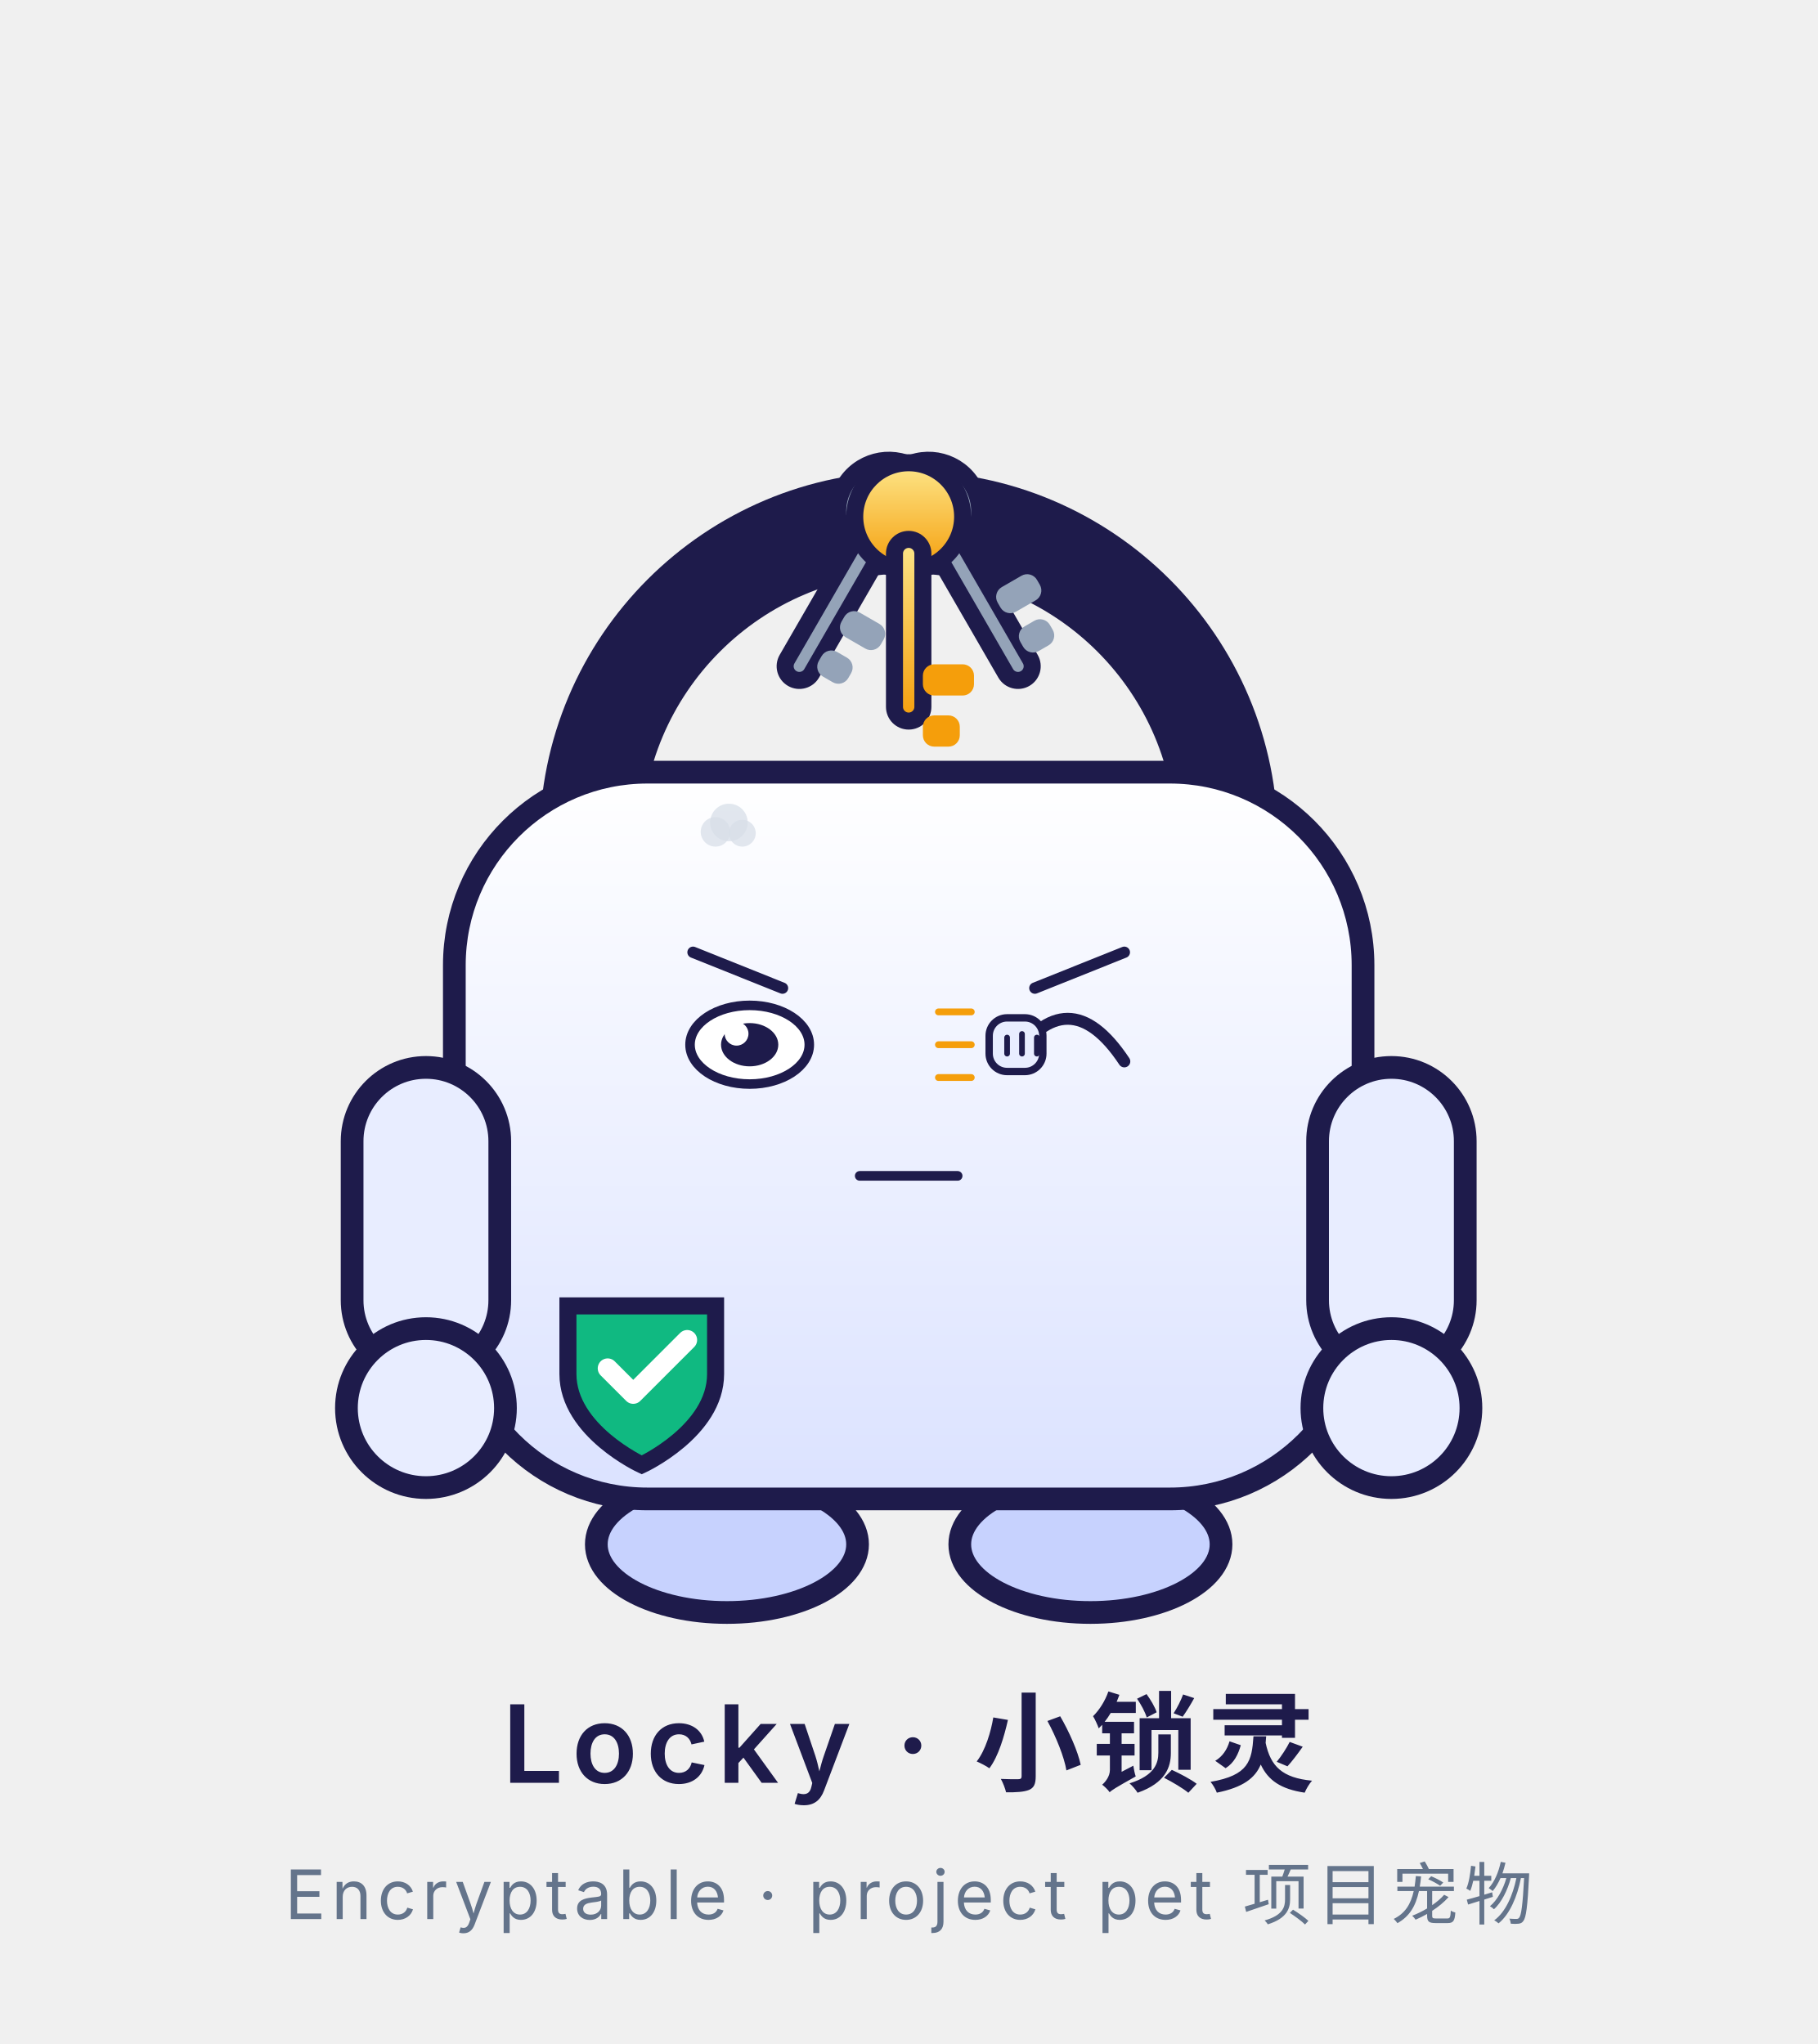
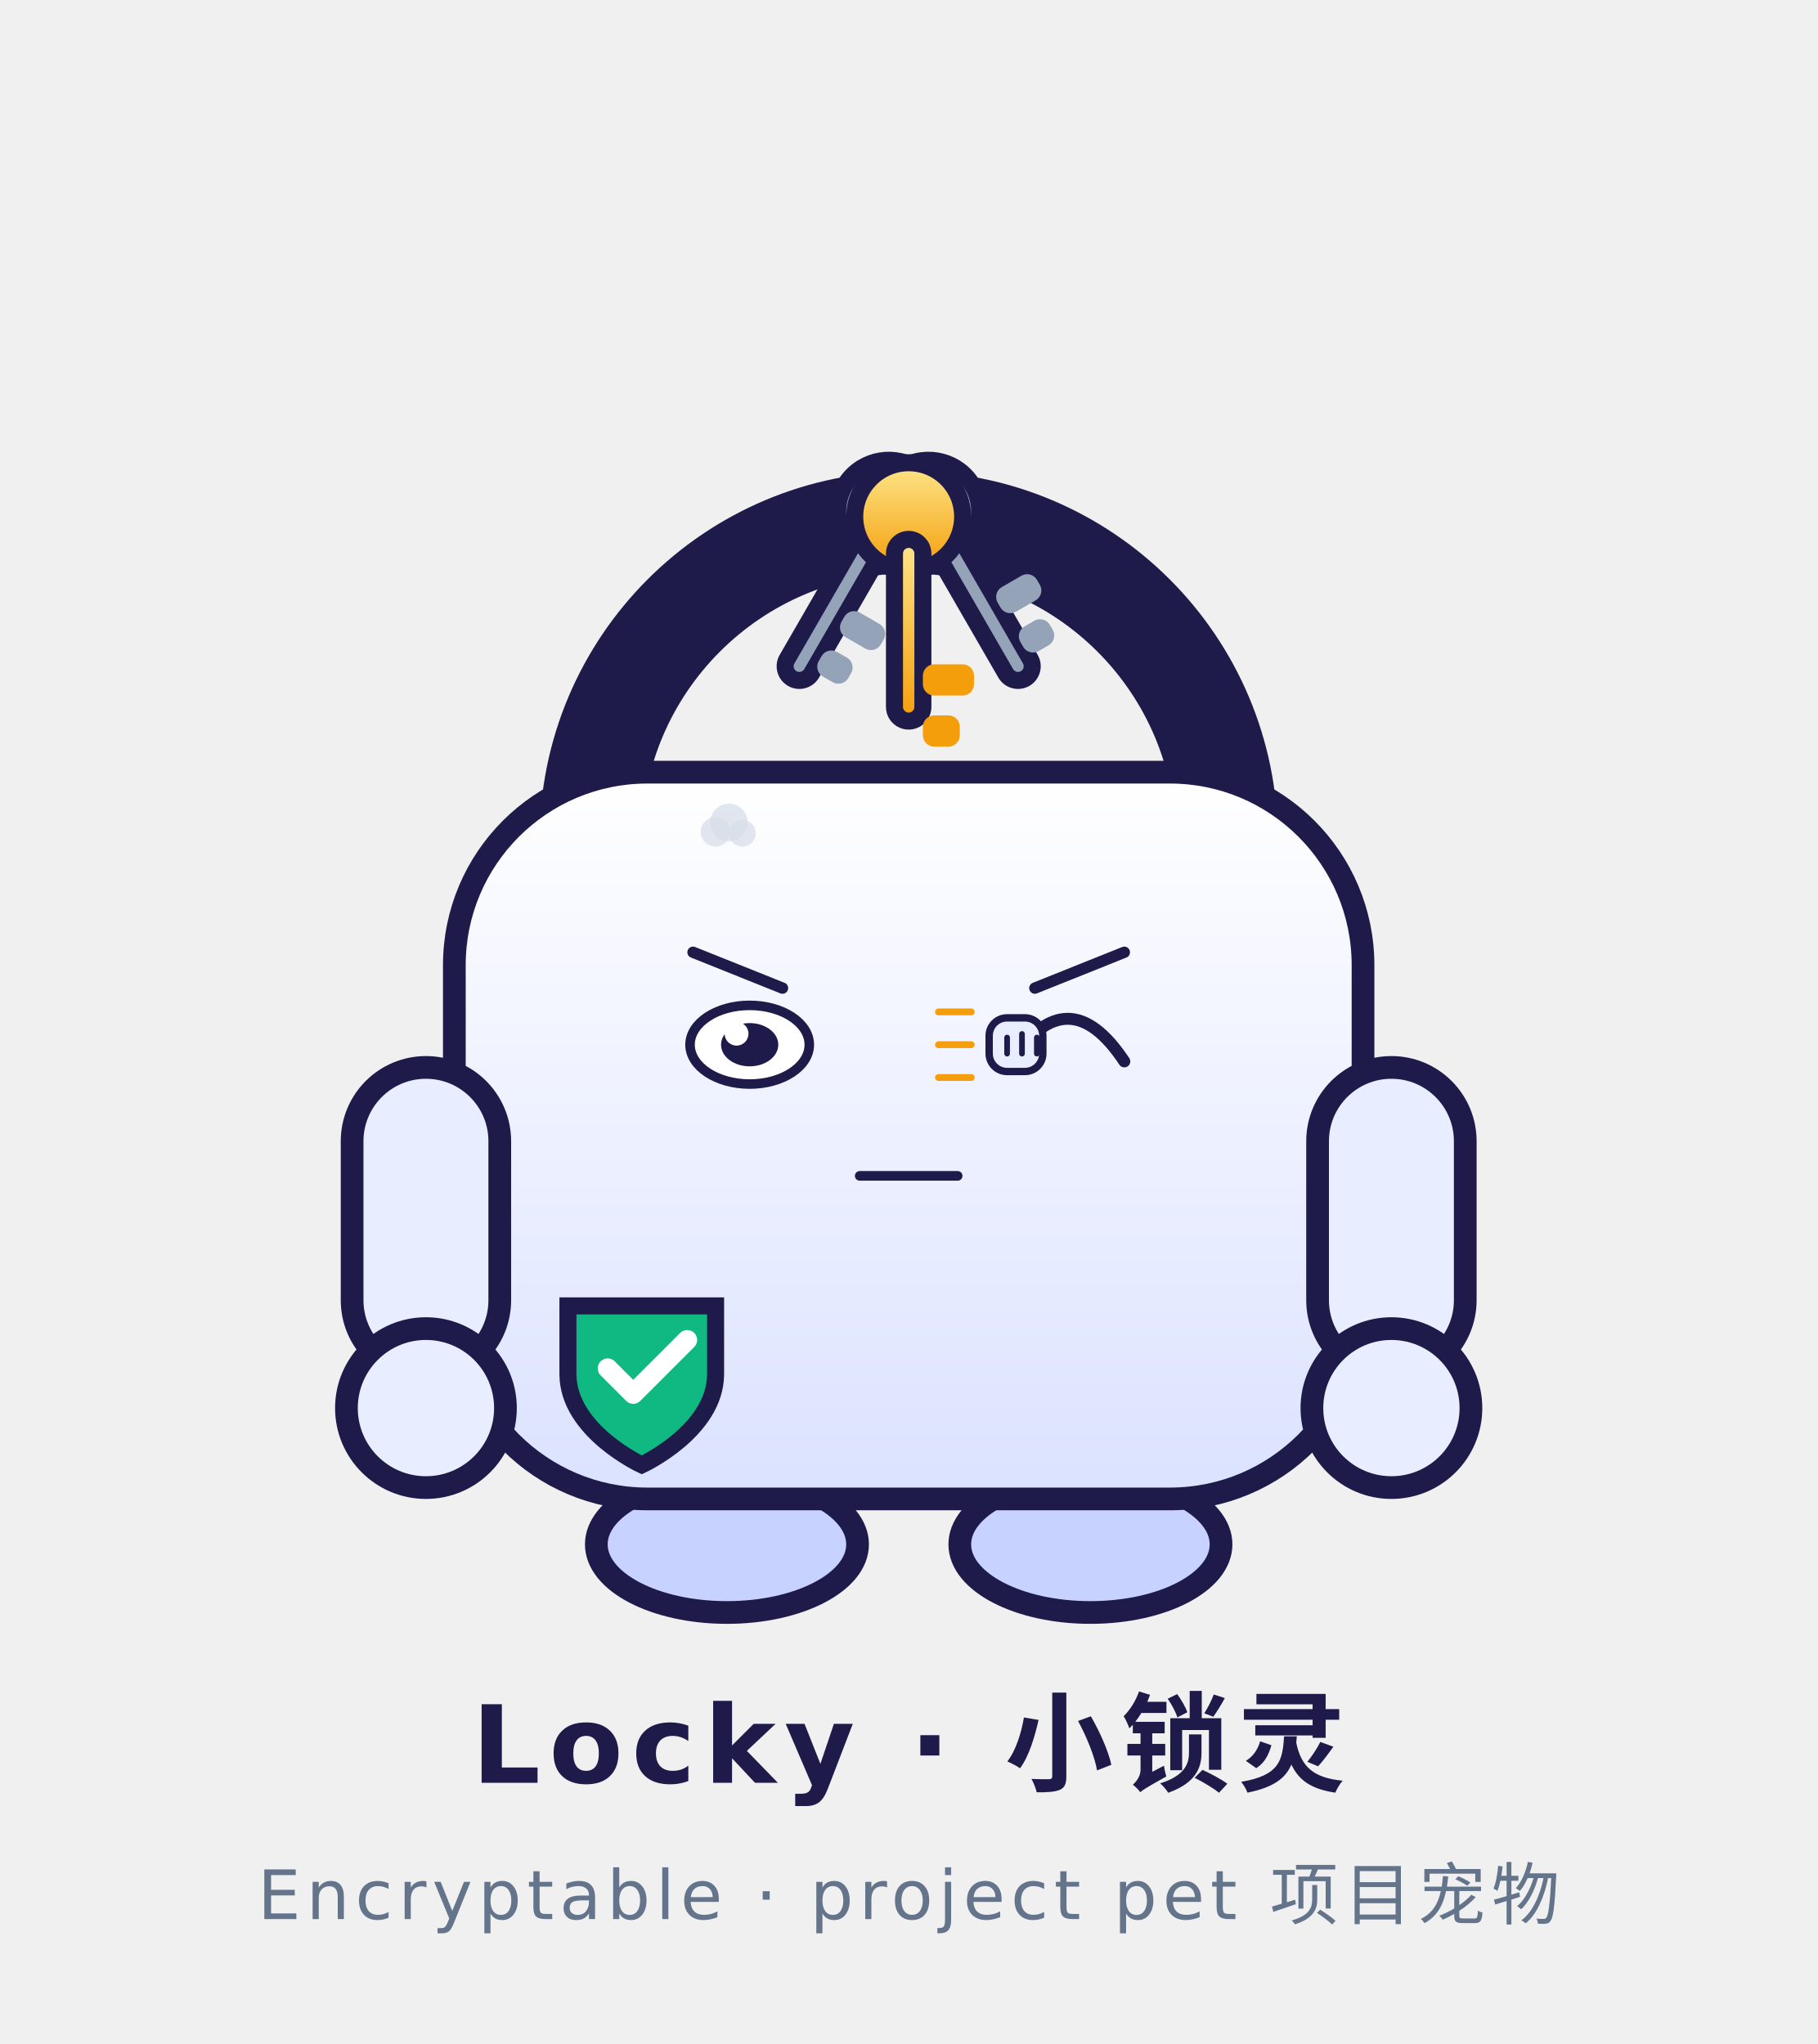
<svg xmlns="http://www.w3.org/2000/svg" viewBox="0 0 320 360" width="320" height="360" role="img" aria-label="Locky · 敲打 Knocking">
  <style>
.ex-motion { animation: ex-tap 0.55s ease-in-out infinite; transform-box: fill-box; transform-origin: 50% 50%; }
.ex-anim-tear { animation: ex-tear 1.8s ease-in infinite; transform-box: fill-box; transform-origin: center; }
.ex-anim-sweat { animation: ex-tear 1.5s ease-in infinite; transform-box: fill-box; transform-origin: center; }
.ex-anim-heart { animation: ex-heart 2.2s ease-out infinite; transform-box: fill-box; transform-origin: center; }
.ex-anim-spark { animation: ex-spark 1.9s ease-in-out infinite; transform-box: fill-box; transform-origin: center; }
.ex-anim-rain { animation: ex-rain 1.4s linear infinite; transform-box: fill-box; transform-origin: center; }
.ex-anim-confetti { animation: ex-confetti 2.4s linear infinite; transform-box: fill-box; transform-origin: center; }
.ex-anim-pulse { animation: ex-pulse 1.6s ease-in-out infinite; transform-box: fill-box; transform-origin: center; }
.ex-anim-knock { animation: ex-knock 0.55s ease-in-out infinite; transform-box: fill-box; transform-origin: center; }
.ex-anim-knockline { animation: ex-knockline 0.55s ease-out infinite; transform-box: fill-box; transform-origin: center; }
.ex-anim-palm { animation: ex-palm 0.9s ease-in-out infinite; transform-box: fill-box; transform-origin: center; }
.ex-anim-steam { animation: ex-steam 1.8s ease-out infinite; transform-box: fill-box; transform-origin: center; }
.ex-anim-shock { animation: ex-shock 0.5s ease-in-out infinite; transform-box: fill-box; transform-origin: center; }
.ex-anim-please { animation: ex-please 1.4s ease-in-out infinite; transform-box: fill-box; transform-origin: center; }
.ex-anim-drift { animation: ex-drift 4.5s ease-in-out infinite; transform-box: fill-box; transform-origin: center; }
@keyframes ex-tap { 0%,100% { transform: translateY(0); } 25% { transform: translateY(1.85px); } 32% { transform: translateY(0); } }
@keyframes ex-tear { 0% { transform: translateY(0); opacity: 0; } 18% { opacity: 1; } 100% { transform: translateY(11.55px); opacity: 0; } }
@keyframes ex-heart { 0% { transform: translateY(0) scale(.65); opacity: 0; } 20% { opacity: 1; } 100% { transform: translateY(-18.9px) scale(1.15); opacity: 0; } }
@keyframes ex-spark { 0%,100% { transform: scale(.6) rotate(0deg); opacity: .3; } 50% { transform: scale(1.15) rotate(25deg); opacity: 1; } }
@keyframes ex-rain { 0% { transform: translateY(0); opacity: 0; } 20% { opacity: 1; } 100% { transform: translateY(12.6px); opacity: 0; } }
@keyframes ex-confetti { 0% { transform: translateY(-4px) rotate(0deg); opacity: 1; } 100% { transform: translateY(16.8px) rotate(200deg); opacity: 0; } }
@keyframes ex-pulse { 0%,100% { transform: scale(1); opacity: .35; } 50% { transform: scale(1.18); opacity: .7; } }
@keyframes ex-knock { 0%,100% { transform: translateX(4.73px); } 35% { transform: translateX(0); } }
@keyframes ex-knockline { 0%,100% { transform: scaleX(.6); opacity: .35; } 35% { transform: scaleX(1); opacity: 1; } }
@keyframes ex-palm { 0%,100% { transform: translateY(0) rotate(0deg); } 50% { transform: translateY(-1.26px) rotate(-4deg); } }
@keyframes ex-steam { 0% { transform: translateY(0); opacity: .7; } 100% { transform: translateY(-9.45px); opacity: 0; } }
@keyframes ex-shock { 0%,100% { transform: scaleX(.7); opacity: .4; } 50% { transform: scaleX(1.25); opacity: 1; } }
@keyframes ex-please { 0%,100% { transform: translateY(0); } 50% { transform: translateY(-1.89px); } }
@keyframes ex-drift { 0%,100% { transform: translateY(0); } 50% { transform: translateY(-2.1px); } }
@media (prefers-reduced-motion: reduce) {
  .ex-motion, [class*="ex-anim-"] { animation: none !important; }
}
</style>
  <g class="ex-motion ex-knocking">
    <g class="ex-base">
      <defs>
        <linearGradient id="body" x1="0" y1="0" x2="0" y2="1">
          <stop offset="0" stop-color="#FFFFFF" />
          <stop offset="1" stop-color="#DBE2FF" />
        </linearGradient>
        <linearGradient id="keyGold" x1="0" y1="0" x2="0" y2="1">
          <stop offset="0" stop-color="#FDE68A" />
          <stop offset="1" stop-color="#F59E0B" />
        </linearGradient>
      </defs>
      <g transform="translate(0,-10)">
        <ellipse cx="128" cy="282" rx="23" ry="12" fill="#C7D2FE" stroke="#1E1B4B" stroke-width="4" />
        <ellipse cx="192" cy="282" rx="23" ry="12" fill="#C7D2FE" stroke="#1E1B4B" stroke-width="4" />
        <path d="M104 158 A56 56 0 0 1 216 158" fill="none" stroke="#1E1B4B" stroke-width="18" stroke-linecap="round" />
        <g transform="rotate(-30 160 94)">
          <circle cx="160" cy="101" r="9" fill="#94A3B8" stroke="#1E1B4B" stroke-width="3" />
          <rect x="157.5" y="105" width="5" height="30" rx="2.5" fill="#94A3B8" stroke="#1E1B4B" stroke-width="3" />
          <rect x="162.5" y="119" width="8" height="5" rx="2" fill="#94A3B8" />
          <rect x="162.5" y="127" width="6" height="5" rx="2" fill="#94A3B8" />
        </g>
        <g transform="rotate(30 160 94)">
          <circle cx="160" cy="101" r="9" fill="#94A3B8" stroke="#1E1B4B" stroke-width="3" />
          <rect x="157.5" y="105" width="5" height="30" rx="2.5" fill="#94A3B8" stroke="#1E1B4B" stroke-width="3" />
          <rect x="162.5" y="119" width="8" height="5" rx="2" fill="#94A3B8" />
          <rect x="162.5" y="127" width="6" height="5" rx="2" fill="#94A3B8" />
        </g>
        <g>
          <circle cx="160" cy="101" r="9.5" fill="url(#keyGold)" stroke="#1E1B4B" stroke-width="3" />
          <rect x="157.5" y="105" width="5" height="32" rx="2.5" fill="url(#keyGold)" stroke="#1E1B4B" stroke-width="3" />
          <rect x="162.5" y="127" width="9" height="5.5" rx="2" fill="#F59E0B" />
          <rect x="162.5" y="136" width="6.5" height="5.5" rx="2" fill="#F59E0B" />
        </g>
        <rect x="80" y="146" width="160" height="128" rx="34" fill="url(#body)" stroke="#1E1B4B" stroke-width="4" />
        <rect x="62" y="198" width="26" height="54" rx="13" fill="#E8EDFF" stroke="#1E1B4B" stroke-width="4" />
        <rect x="232" y="198" width="26" height="54" rx="13" fill="#E8EDFF" stroke="#1E1B4B" stroke-width="4" />
        <circle cx="75" cy="258" r="14" fill="#E8EDFF" stroke="#1E1B4B" stroke-width="4" />
        <circle cx="245" cy="258" r="14" fill="#E8EDFF" stroke="#1E1B4B" stroke-width="4" />
        <path d="M100 240 h26 v12 c0 10 -13 16 -13 16 s-13 -6 -13 -16 z" fill="#10B981" stroke="#1E1B4B" stroke-width="3" />
        <path d="M107 251 l4.5 4.5 l9.5 -9.5" fill="none" stroke="#FFFFFF" stroke-width="3.5" stroke-linecap="round" stroke-linejoin="round" />
      </g>
-       <text x="160" y="314" text-anchor="middle" font-family="ui-sans-serif,-apple-system,'Segoe UI','Noto Sans SC','Microsoft YaHei',sans-serif" font-size="19" font-weight="600" fill="#1E1B4B" letter-spacing="1.5">Locky · 小锁灵</text>
-       <text x="160" y="338" text-anchor="middle" font-family="ui-sans-serif,-apple-system,'Segoe UI','Noto Sans SC','Microsoft YaHei',sans-serif" font-size="12" fill="#64748B" letter-spacing="1">Encryptable · project pet 项目宠物</text>
+       <text x="160" y="314" text-anchor="middle" font-family="'Noto Sans SC','Source Han Sans SC','Source Han Sans CN','DejaVu Sans','Liberation Sans',sans-serif" font-size="19" font-weight="600" fill="#1E1B4B" letter-spacing="1.5">Locky · 小锁灵</text>
+       <text x="160" y="338" text-anchor="middle" font-family="'Noto Sans SC','Source Han Sans SC','Source Han Sans CN','DejaVu Sans','Liberation Sans',sans-serif" font-size="12" fill="#64748B" letter-spacing="1">Encryptable · project pet 项目宠物</text>
    </g>
    <g class="ex-face">
      <path d="M 122.03,167.72 L 137.78,174.03" stroke="#1E1B4B" stroke-width="2" stroke-linecap="round" />
      <path d="M 197.97,167.72 L 182.22,174.03" stroke="#1E1B4B" stroke-width="2" stroke-linecap="round" />
      <ellipse cx="132" cy="184" rx="10.5" ry="6.93" fill="#FFFFFF" stroke="#1E1B4B" stroke-width="1.68" />
      <ellipse cx="132" cy="184" rx="5.04" ry="3.81" fill="#1E1B4B" />
      <circle cx="129.69" cy="182.06" r="2.1" fill="#FFFFFF" />
      <path d="M 178.03,186.94 Q 188,171.93 197.97,186.94" fill="none" stroke="#1E1B4B" stroke-width="2.1" stroke-linecap="round" />
      <path d="M 151.38,207.1 L 168.62,207.1" stroke="#1E1B4B" stroke-width="1.7" stroke-linecap="round" />
      <g transform="translate(179.95 184)">
        <g class="ex-anim-knock">
          <rect x="-5.78" y="-4.73" width="9.45" height="9.45" rx="3.15" fill="#E8EDFF" stroke="#1E1B4B" stroke-width="1.3" />
          <path d="M -2.62,-1.26 L -2.62,1.57 M 0,-1.89 L 0,1.57 M 2.62,-1.26 L 2.62,1.57" stroke="#1E1B4B" stroke-width="1" stroke-linecap="round" />
        </g>
      </g>
      <g transform="translate(171.02 178.22)">
        <path class="ex-anim-knockline" style="animation-delay:0.0s" d="M 0 0 L -5.78 0" stroke="#F59E0B" stroke-width="1.2" stroke-linecap="round" />
      </g>
      <g transform="translate(171.02 184)">
        <path class="ex-anim-knockline" style="animation-delay:0.12s" d="M 0 0 L -5.78 0" stroke="#F59E0B" stroke-width="1.2" stroke-linecap="round" />
      </g>
      <g transform="translate(171.02 189.78)">
        <path class="ex-anim-knockline" style="animation-delay:0.24s" d="M 0 0 L -5.78 0" stroke="#F59E0B" stroke-width="1.2" stroke-linecap="round" />
      </g>
      <g transform="translate(125.98 146.51)">
        <circle class="ex-anim-steam" style="animation-delay:0.0s" r="2.6" fill="#D7DEE8" opacity=".72" />
      </g>
      <g transform="translate(128.35 144.86)">
        <circle class="ex-anim-steam" style="animation-delay:0.28s" r="3.31" fill="#D7DEE8" opacity=".72" />
      </g>
      <g transform="translate(130.71 146.75)">
        <circle class="ex-anim-steam" style="animation-delay:0.56s" r="2.36" fill="#D7DEE8" opacity=".72" />
      </g>
    </g>
  </g>
</svg>
